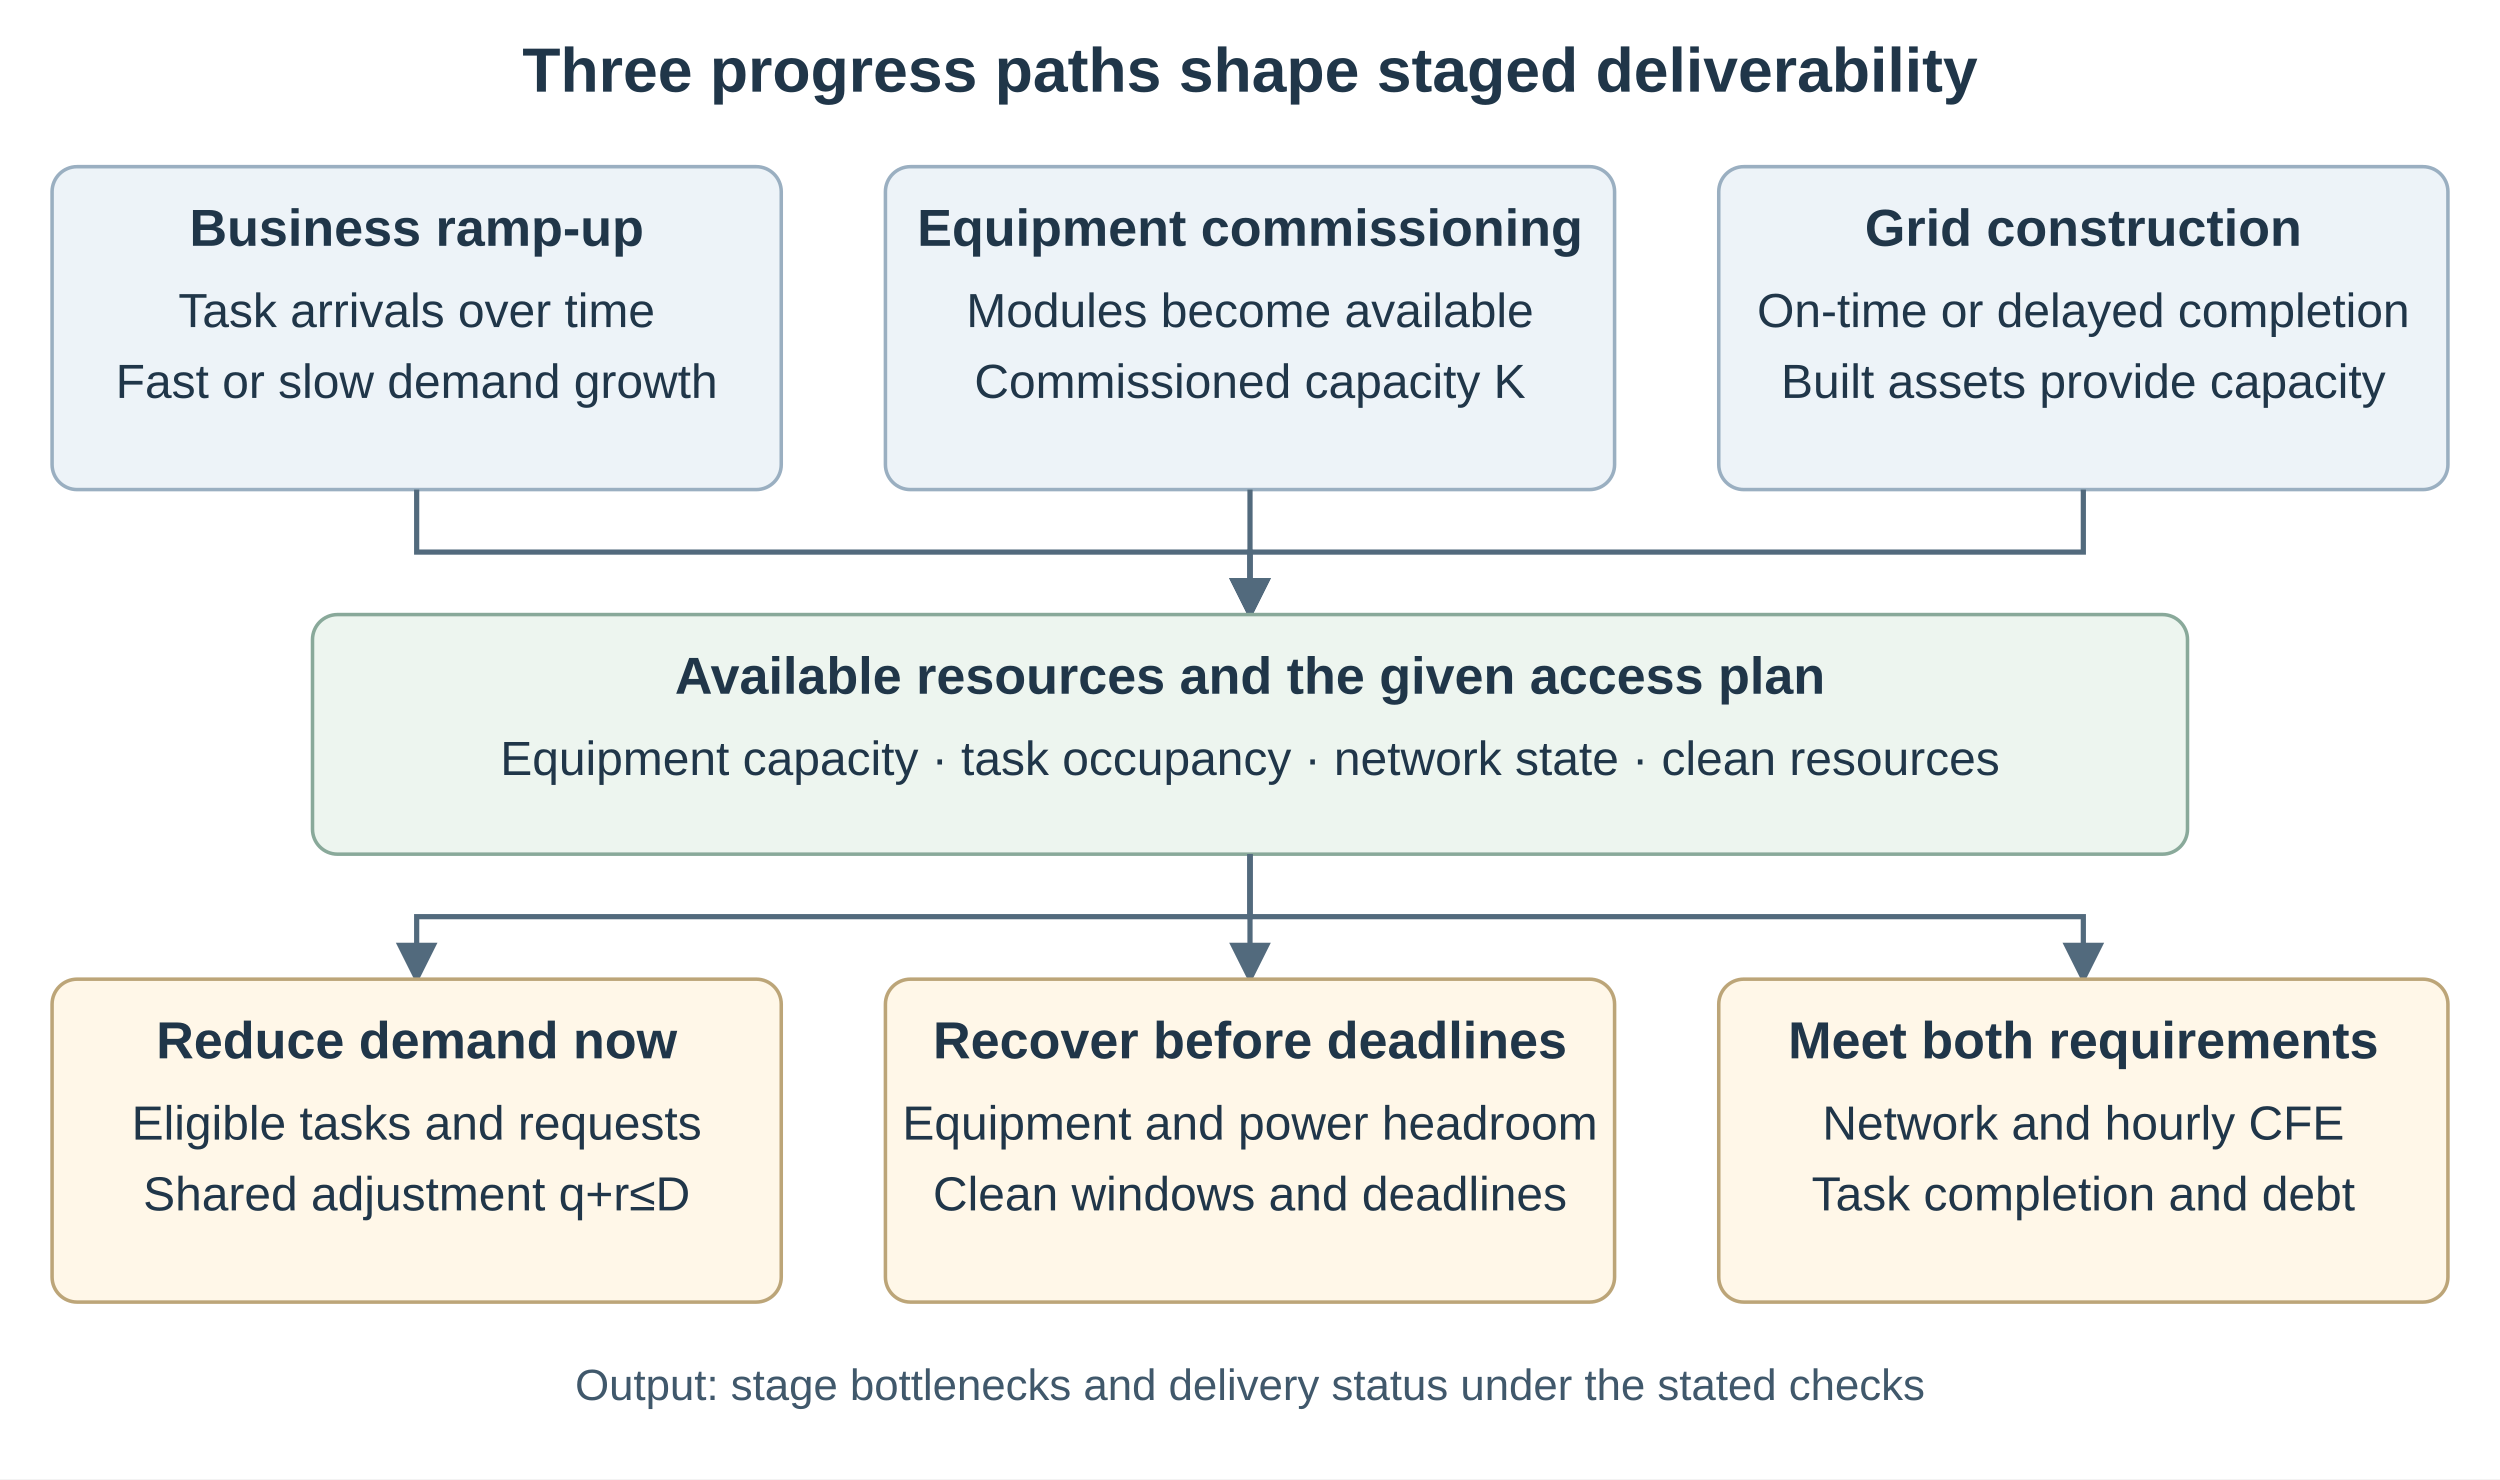
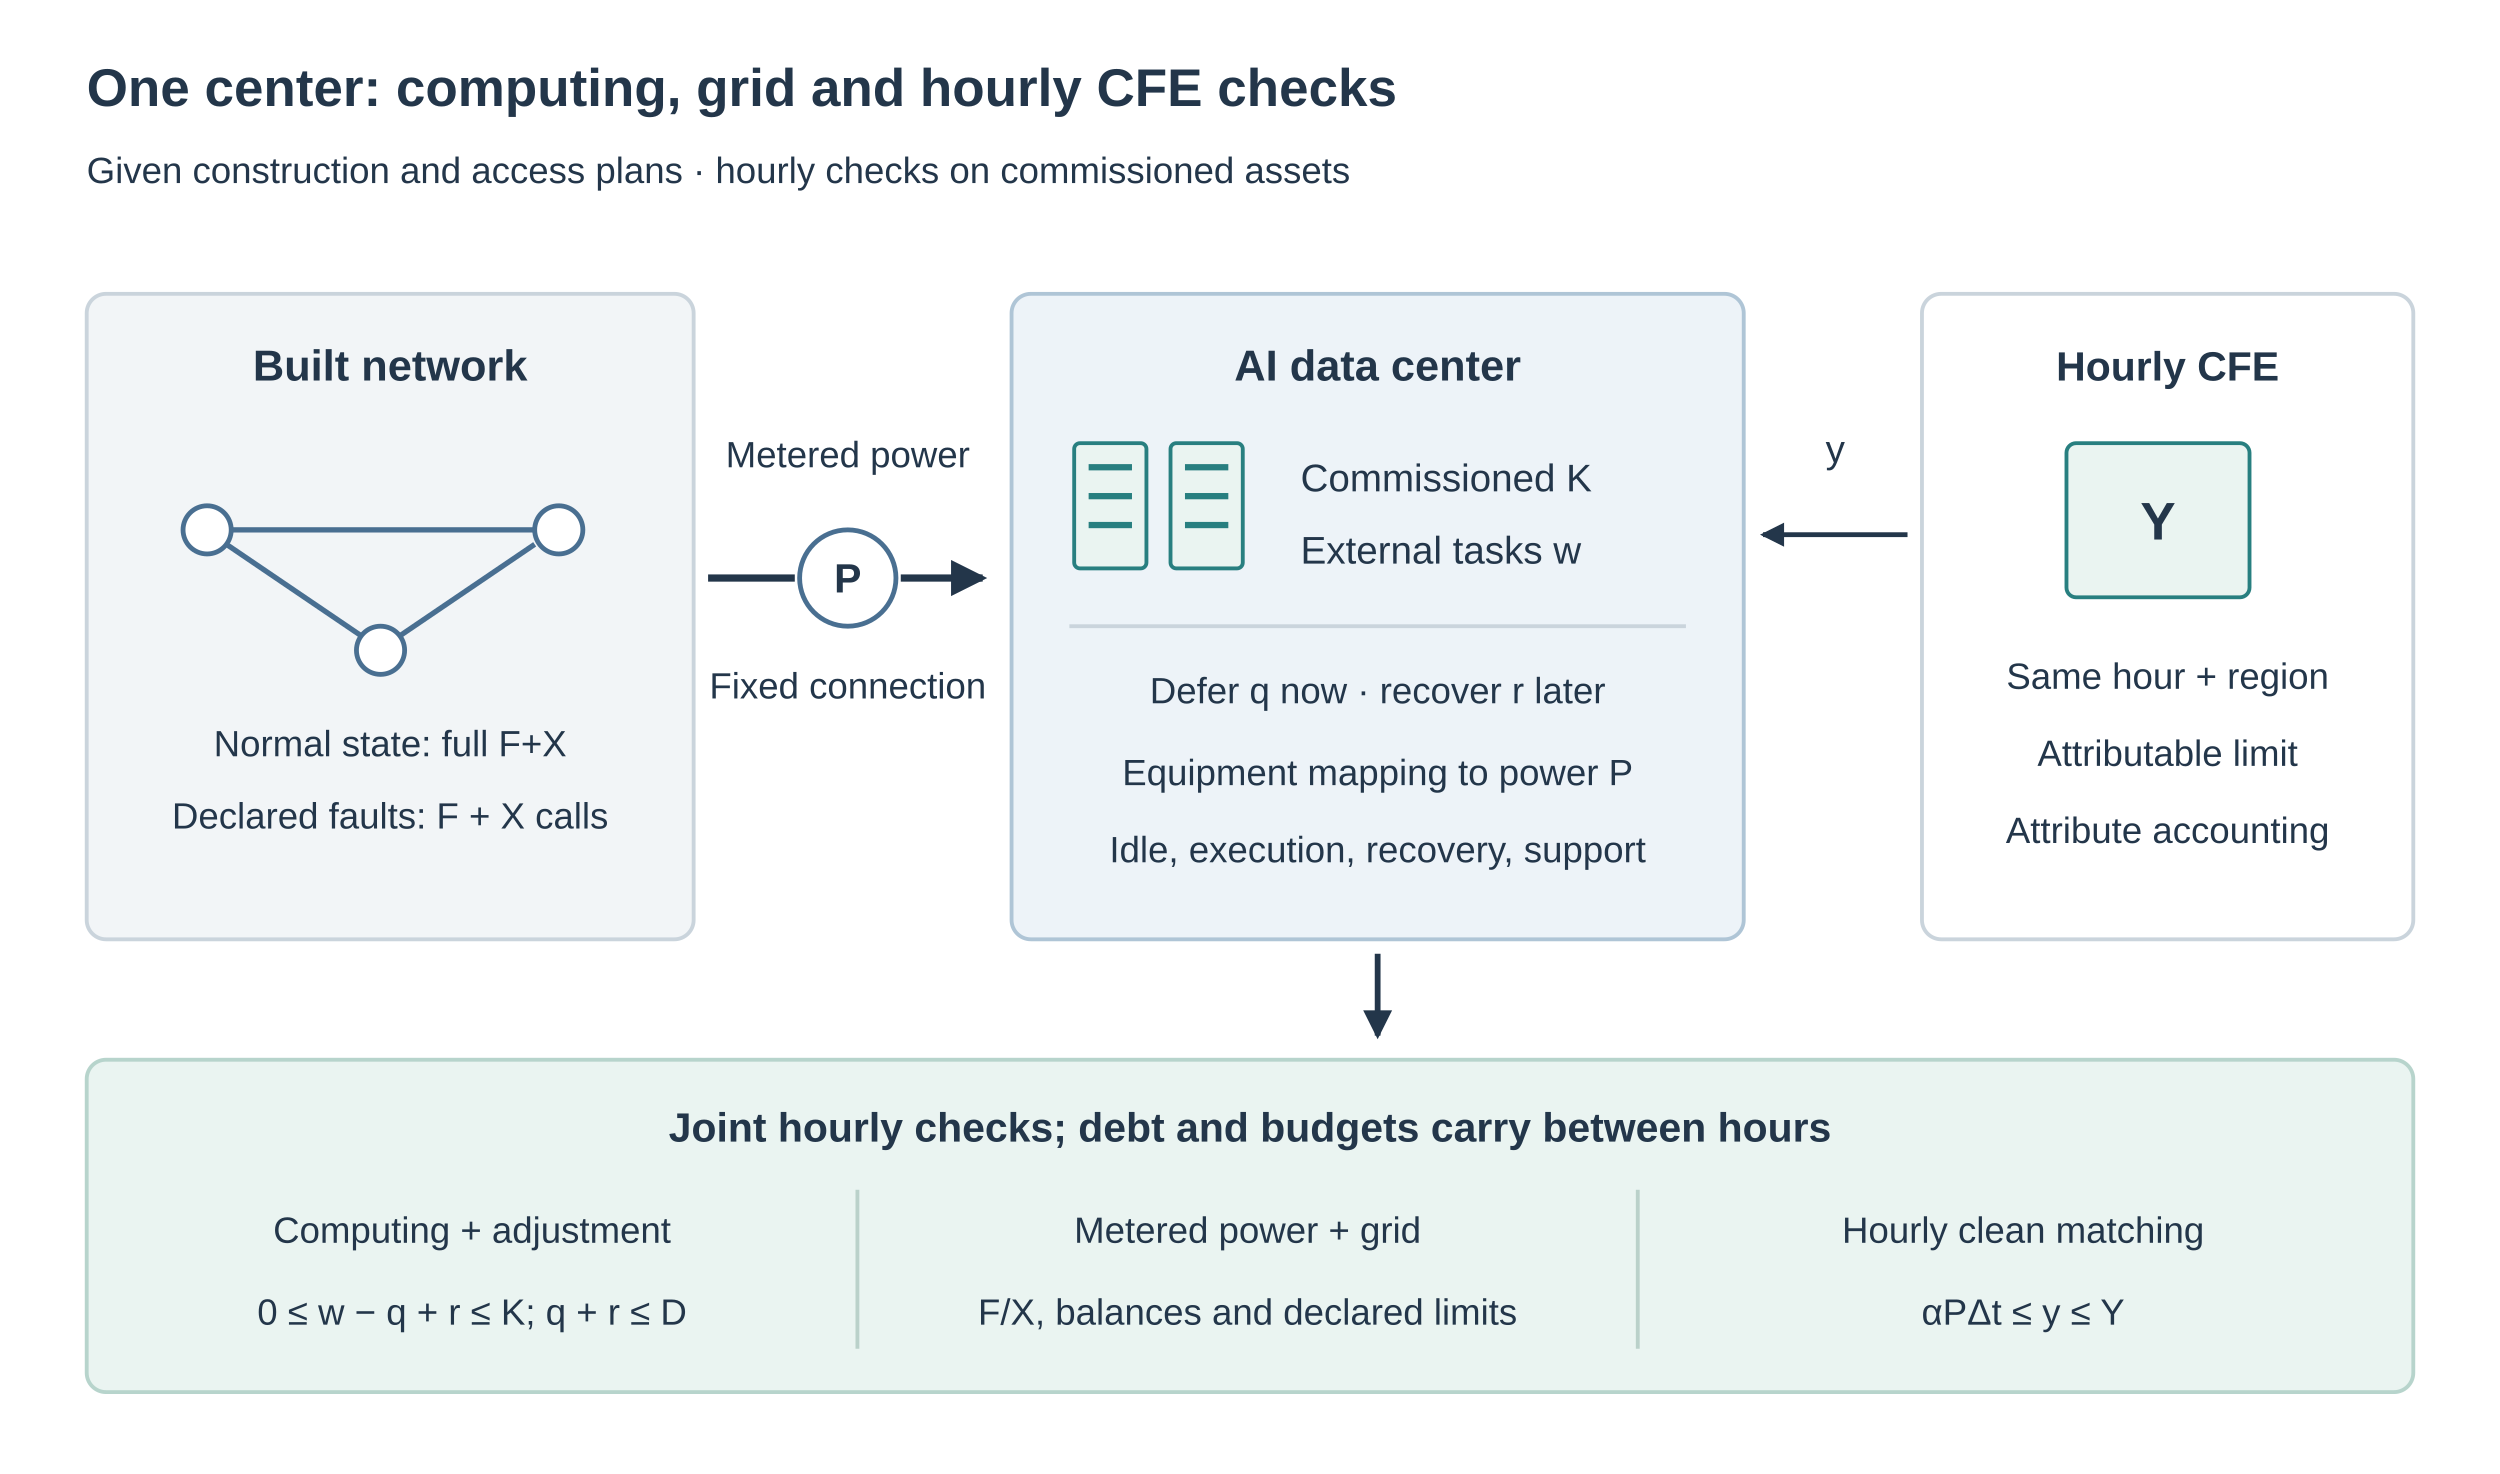
- <svg xmlns="http://www.w3.org/2000/svg" width="1200" height="710" viewBox="0 0 1200 710" role="img" aria-labelledby="title desc">
+ <svg xmlns="http://www.w3.org/2000/svg" width="183mm" height="107.896mm" viewBox="0 0 519 306" role="img" aria-labelledby="title desc">
  <defs>
-     <marker id="arrow" markerWidth="8" markerHeight="8" refX="7" refY="4" orient="auto">
-       <path d="M0 0 L8 4 L0 8 Z" fill="#526a7d" />
+     <marker id="arrow" viewBox="0 0 8 8" refX="7" refY="4" markerWidth="5" markerHeight="5" orient="auto-start-reverse">
+       <path d="M0 0 L8 4 L0 8 Z" fill="#23364A" />
    </marker>
-     <style>text{font-family:Arial,"Microsoft YaHei",sans-serif;fill:#203649}.title{font-size:30px;font-weight:700}.head{font-size:25px;font-weight:700}.body{font-size:23px}.small{font-size:21px;fill:#40586b}.link{fill:none;stroke:#526a7d;stroke-width:2.5;marker-end:url(#arrow)}</style>
  </defs>
-   <rect width="1200" height="710" fill="white" />
-   <text x="600" y="44" text-anchor="middle" class="title">Three progress paths shape staged deliverability</text>
-   <rect x="25" y="80" width="350" height="155" rx="12" fill="#edf3f8" stroke="#9aafc1" stroke-width="1.7" />
-   <text x="200.0" y="118" text-anchor="middle" class="head">Business ramp-up</text>
-   <text x="200.0" y="157" text-anchor="middle" class="body">Task arrivals over time</text>
-   <text x="200.0" y="191" text-anchor="middle" class="body">Fast or slow demand growth</text>
-   <path class="link" d="M200 235 V265 H600 V295" />
-   <rect x="425" y="80" width="350" height="155" rx="12" fill="#edf3f8" stroke="#9aafc1" stroke-width="1.7" />
-   <text x="600.0" y="118" text-anchor="middle" class="head">Equipment commissioning</text>
-   <text x="600.0" y="157" text-anchor="middle" class="body">Modules become available</text>
-   <text x="600.0" y="191" text-anchor="middle" class="body">Commissioned capacity K</text>
-   <path class="link" d="M600 235 V265 H600 V295" />
-   <rect x="825" y="80" width="350" height="155" rx="12" fill="#edf3f8" stroke="#9aafc1" stroke-width="1.7" />
-   <text x="1000.0" y="118" text-anchor="middle" class="head">Grid construction</text>
-   <text x="1000.0" y="157" text-anchor="middle" class="body">On-time or delayed completion</text>
-   <text x="1000.0" y="191" text-anchor="middle" class="body">Built assets provide capacity</text>
-   <path class="link" d="M1000 235 V265 H600 V295" />
-   <rect x="150" y="295" width="900" height="115" rx="12" fill="#edf5ef" stroke="#89a99a" stroke-width="1.7" />
-   <text x="600.0" y="333" text-anchor="middle" class="head">Available resources and the given access plan</text>
-   <text x="600.0" y="372" text-anchor="middle" class="body">Equipment capacity · task occupancy · network state · clean resources</text>
-   <path class="link" d="M600 410 V440 H200 V470" />
-   <path class="link" d="M600 410 V440 H600 V470" />
-   <path class="link" d="M600 410 V440 H1000 V470" />
-   <rect x="25" y="470" width="350" height="155" rx="12" fill="#fff7e8" stroke="#bca578" stroke-width="1.7" />
-   <text x="200.0" y="508" text-anchor="middle" class="head">Reduce demand now</text>
-   <text x="200.0" y="547" text-anchor="middle" class="body">Eligible tasks and requests</text>
-   <text x="200.0" y="581" text-anchor="middle" class="body">Shared adjustment q+r≤D</text>
-   <rect x="425" y="470" width="350" height="155" rx="12" fill="#fff7e8" stroke="#bca578" stroke-width="1.7" />
-   <text x="600.0" y="508" text-anchor="middle" class="head">Recover before deadlines</text>
-   <text x="600.0" y="547" text-anchor="middle" class="body">Equipment and power headroom</text>
-   <text x="600.0" y="581" text-anchor="middle" class="body">Clean windows and deadlines</text>
-   <rect x="825" y="470" width="350" height="155" rx="12" fill="#fff7e8" stroke="#bca578" stroke-width="1.7" />
-   <text x="1000.0" y="508" text-anchor="middle" class="head">Meet both requirements</text>
-   <text x="1000.0" y="547" text-anchor="middle" class="body">Network and hourly CFE</text>
-   <text x="1000.0" y="581" text-anchor="middle" class="body">Task completion and debt</text>
-   <text x="600" y="672" text-anchor="middle" class="small">Output: stage bottlenecks and delivery status under the stated checks</text>
+   <rect x="0" y="0" width="519" height="306" fill="white" />
+   <text x="18" y="22" font-family="Arial, Microsoft YaHei, sans-serif" font-size="11" font-weight="700" text-anchor="start" fill="#23364A">One center: computing, grid and hourly CFE checks</text>
+   <text x="18" y="38.0" font-family="Arial, Microsoft YaHei, sans-serif" font-size="7.6" font-weight="400" text-anchor="start" fill="#23364A">Given construction and access plans · hourly checks on commissioned assets</text>
+   <g id="n:built-network">
+     <rect x="18" y="61" width="126" height="134" rx="4" fill="#F2F5F7" stroke="#CAD4DC" stroke-width="0.8" />
+     <text x="81" y="79" font-family="Arial, Microsoft YaHei, sans-serif" font-size="9" font-weight="700" text-anchor="middle" fill="#23364A">Built network</text>
+     <circle cx="43" cy="110" r="5" fill="white" stroke="#496F91" stroke-width="1" />
+     <circle cx="116" cy="110" r="5" fill="white" stroke="#496F91" stroke-width="1" />
+     <circle cx="79" cy="135" r="5" fill="white" stroke="#496F91" stroke-width="1" />
+     <path d="M48 110 L111 110" fill="none" stroke="#496F91" stroke-width="1.1" />
+     <path d="M47 113 L75 132" fill="none" stroke="#496F91" stroke-width="1.1" />
+     <path d="M111 113 L83 132" fill="none" stroke="#496F91" stroke-width="1.1" />
+     <text x="81" y="157.0" font-family="Arial, Microsoft YaHei, sans-serif" font-size="7.6" font-weight="400" text-anchor="middle" fill="#23364A">Normal state: full F+X</text>
+     <text x="81" y="172.0" font-family="Arial, Microsoft YaHei, sans-serif" font-size="7.6" font-weight="400" text-anchor="middle" fill="#23364A">Declared faults: F + X calls</text>
+   </g>
+   <g id="e:metered-power">
+     <path d="M147 120 L165 120" fill="none" stroke="#23364A" stroke-width="1.5" />
+     <path d="M187 120 L204 120" fill="none" stroke="#23364A" stroke-width="1.5" marker-end="url(#arrow)" />
+     <circle cx="176" cy="120" r="10" fill="white" stroke="#496F91" stroke-width="1" />
+     <text x="176" y="123.0" font-family="Arial, Microsoft YaHei, sans-serif" font-size="8.5" font-weight="700" text-anchor="middle" fill="#23364A">P</text>
+     <text x="176" y="97.0" font-family="Arial, Microsoft YaHei, sans-serif" font-size="7.6" font-weight="400" text-anchor="middle" fill="#23364A">Metered power</text>
+     <text x="176" y="145.0" font-family="Arial, Microsoft YaHei, sans-serif" font-size="7.6" font-weight="400" text-anchor="middle" fill="#23364A">Fixed connection</text>
+   </g>
+   <g id="n:data-center">
+     <rect x="210" y="61" width="152" height="134" rx="4" fill="#EDF3F8" stroke="#AFC5D6" stroke-width="0.8" />
+     <text x="286" y="79" font-family="Arial, Microsoft YaHei, sans-serif" font-size="9" font-weight="700" text-anchor="middle" fill="#23364A">AI data center</text>
+     <rect x="223" y="92" width="15" height="26" rx="1.2" fill="#EAF4F1" stroke="#287F80" stroke-width="0.8" />
+     <path d="M226 97 L235 97" fill="none" stroke="#287F80" stroke-width="1.3" />
+     <path d="M226 103 L235 103" fill="none" stroke="#287F80" stroke-width="1.3" />
+     <path d="M226 109 L235 109" fill="none" stroke="#287F80" stroke-width="1.3" />
+     <rect x="243" y="92" width="15" height="26" rx="1.2" fill="#EAF4F1" stroke="#287F80" stroke-width="0.8" />
+     <path d="M246 97 L255 97" fill="none" stroke="#287F80" stroke-width="1.3" />
+     <path d="M246 103 L255 103" fill="none" stroke="#287F80" stroke-width="1.3" />
+     <path d="M246 109 L255 109" fill="none" stroke="#287F80" stroke-width="1.3" />
+     <text x="270" y="102" font-family="Arial, Microsoft YaHei, sans-serif" font-size="8" font-weight="400" text-anchor="start" fill="#23364A">Commissioned K</text>
+     <text x="270" y="117" font-family="Arial, Microsoft YaHei, sans-serif" font-size="8" font-weight="400" text-anchor="start" fill="#23364A">External tasks w</text>
+     <path d="M222 130 L350 130" fill="none" stroke="#CAD4DC" stroke-width="0.8" />
+     <text x="286" y="146.0" font-family="Arial, Microsoft YaHei, sans-serif" font-size="7.6" font-weight="400" text-anchor="middle" fill="#23364A">Defer q now · recover r later</text>
+     <text x="286" y="163.0" font-family="Arial, Microsoft YaHei, sans-serif" font-size="7.6" font-weight="400" text-anchor="middle" fill="#23364A">Equipment mapping to power P</text>
+     <text x="286" y="179.0" font-family="Arial, Microsoft YaHei, sans-serif" font-size="7.6" font-weight="400" text-anchor="middle" fill="#23364A">Idle, execution, recovery, support</text>
+   </g>
+   <g id="n:cfe-attribution">
+     <rect x="399" y="61" width="102" height="134" rx="4" fill="white" stroke="#CAD4DC" stroke-width="0.8" />
+     <text x="450" y="79.0" font-family="Arial, Microsoft YaHei, sans-serif" font-size="8.5" font-weight="700" text-anchor="middle" fill="#23364A">Hourly CFE</text>
+     <rect x="429" y="92" width="38" height="32" rx="2" fill="#EAF4F1" stroke="#287F80" stroke-width="0.8" />
+     <text x="448" y="112" font-family="Arial, Microsoft YaHei, sans-serif" font-size="11" font-weight="700" text-anchor="middle" fill="#23364A">Y</text>
+     <text x="450" y="143.0" font-family="Arial, Microsoft YaHei, sans-serif" font-size="7.6" font-weight="400" text-anchor="middle" fill="#23364A">Same hour + region</text>
+     <text x="450" y="159.0" font-family="Arial, Microsoft YaHei, sans-serif" font-size="7.6" font-weight="400" text-anchor="middle" fill="#23364A">Attributable limit</text>
+     <text x="450" y="175.0" font-family="Arial, Microsoft YaHei, sans-serif" font-size="7.6" font-weight="400" text-anchor="middle" fill="#23364A">Attribute accounting</text>
+     <path d="M396 111 L366 111" fill="none" stroke="#23364A" stroke-width="1" marker-end="url(#arrow)" />
+     <text x="381" y="96" font-family="Arial, Microsoft YaHei, sans-serif" font-size="8" font-weight="400" text-anchor="middle" fill="#23364A">y</text>
+   </g>
+   <g id="c:hourly-checks">
+     <path d="M286 198 L286 215" fill="none" stroke="#23364A" stroke-width="1.2" marker-end="url(#arrow)" />
+     <rect x="18" y="220" width="483" height="69" rx="4" fill="#EAF4F1" stroke="#B7D4CC" stroke-width="0.8" />
+     <text x="259.5" y="237.0" font-family="Arial, Microsoft YaHei, sans-serif" font-size="8.5" font-weight="700" text-anchor="middle" fill="#23364A">Joint hourly checks; debt and budgets carry between hours</text>
+     <path d="M178 247 L178 280" fill="none" stroke="#BAD1CA" stroke-width="0.8" />
+     <path d="M340 247 L340 280" fill="none" stroke="#BAD1CA" stroke-width="0.8" />
+     <text x="98" y="258.0" font-family="Arial, Microsoft YaHei, sans-serif" font-size="7.6" font-weight="400" text-anchor="middle" fill="#23364A">Computing + adjustment</text>
+     <text x="98" y="275.0" font-family="Arial, Microsoft YaHei, sans-serif" font-size="7.6" font-weight="400" text-anchor="middle" fill="#23364A">0 ≤ w − q + r ≤ K;  q + r ≤ D</text>
+     <text x="259" y="258.0" font-family="Arial, Microsoft YaHei, sans-serif" font-size="7.6" font-weight="400" text-anchor="middle" fill="#23364A">Metered power + grid</text>
+     <text x="259" y="275.0" font-family="Arial, Microsoft YaHei, sans-serif" font-size="7.6" font-weight="400" text-anchor="middle" fill="#23364A">F/X, balances and declared limits</text>
+     <text x="420" y="258.0" font-family="Arial, Microsoft YaHei, sans-serif" font-size="7.6" font-weight="400" text-anchor="middle" fill="#23364A">Hourly clean matching</text>
+     <text x="420" y="275.0" font-family="Arial, Microsoft YaHei, sans-serif" font-size="7.6" font-weight="400" text-anchor="middle" fill="#23364A">αPΔt ≤ y ≤ Y</text>
+   </g>
</svg>
